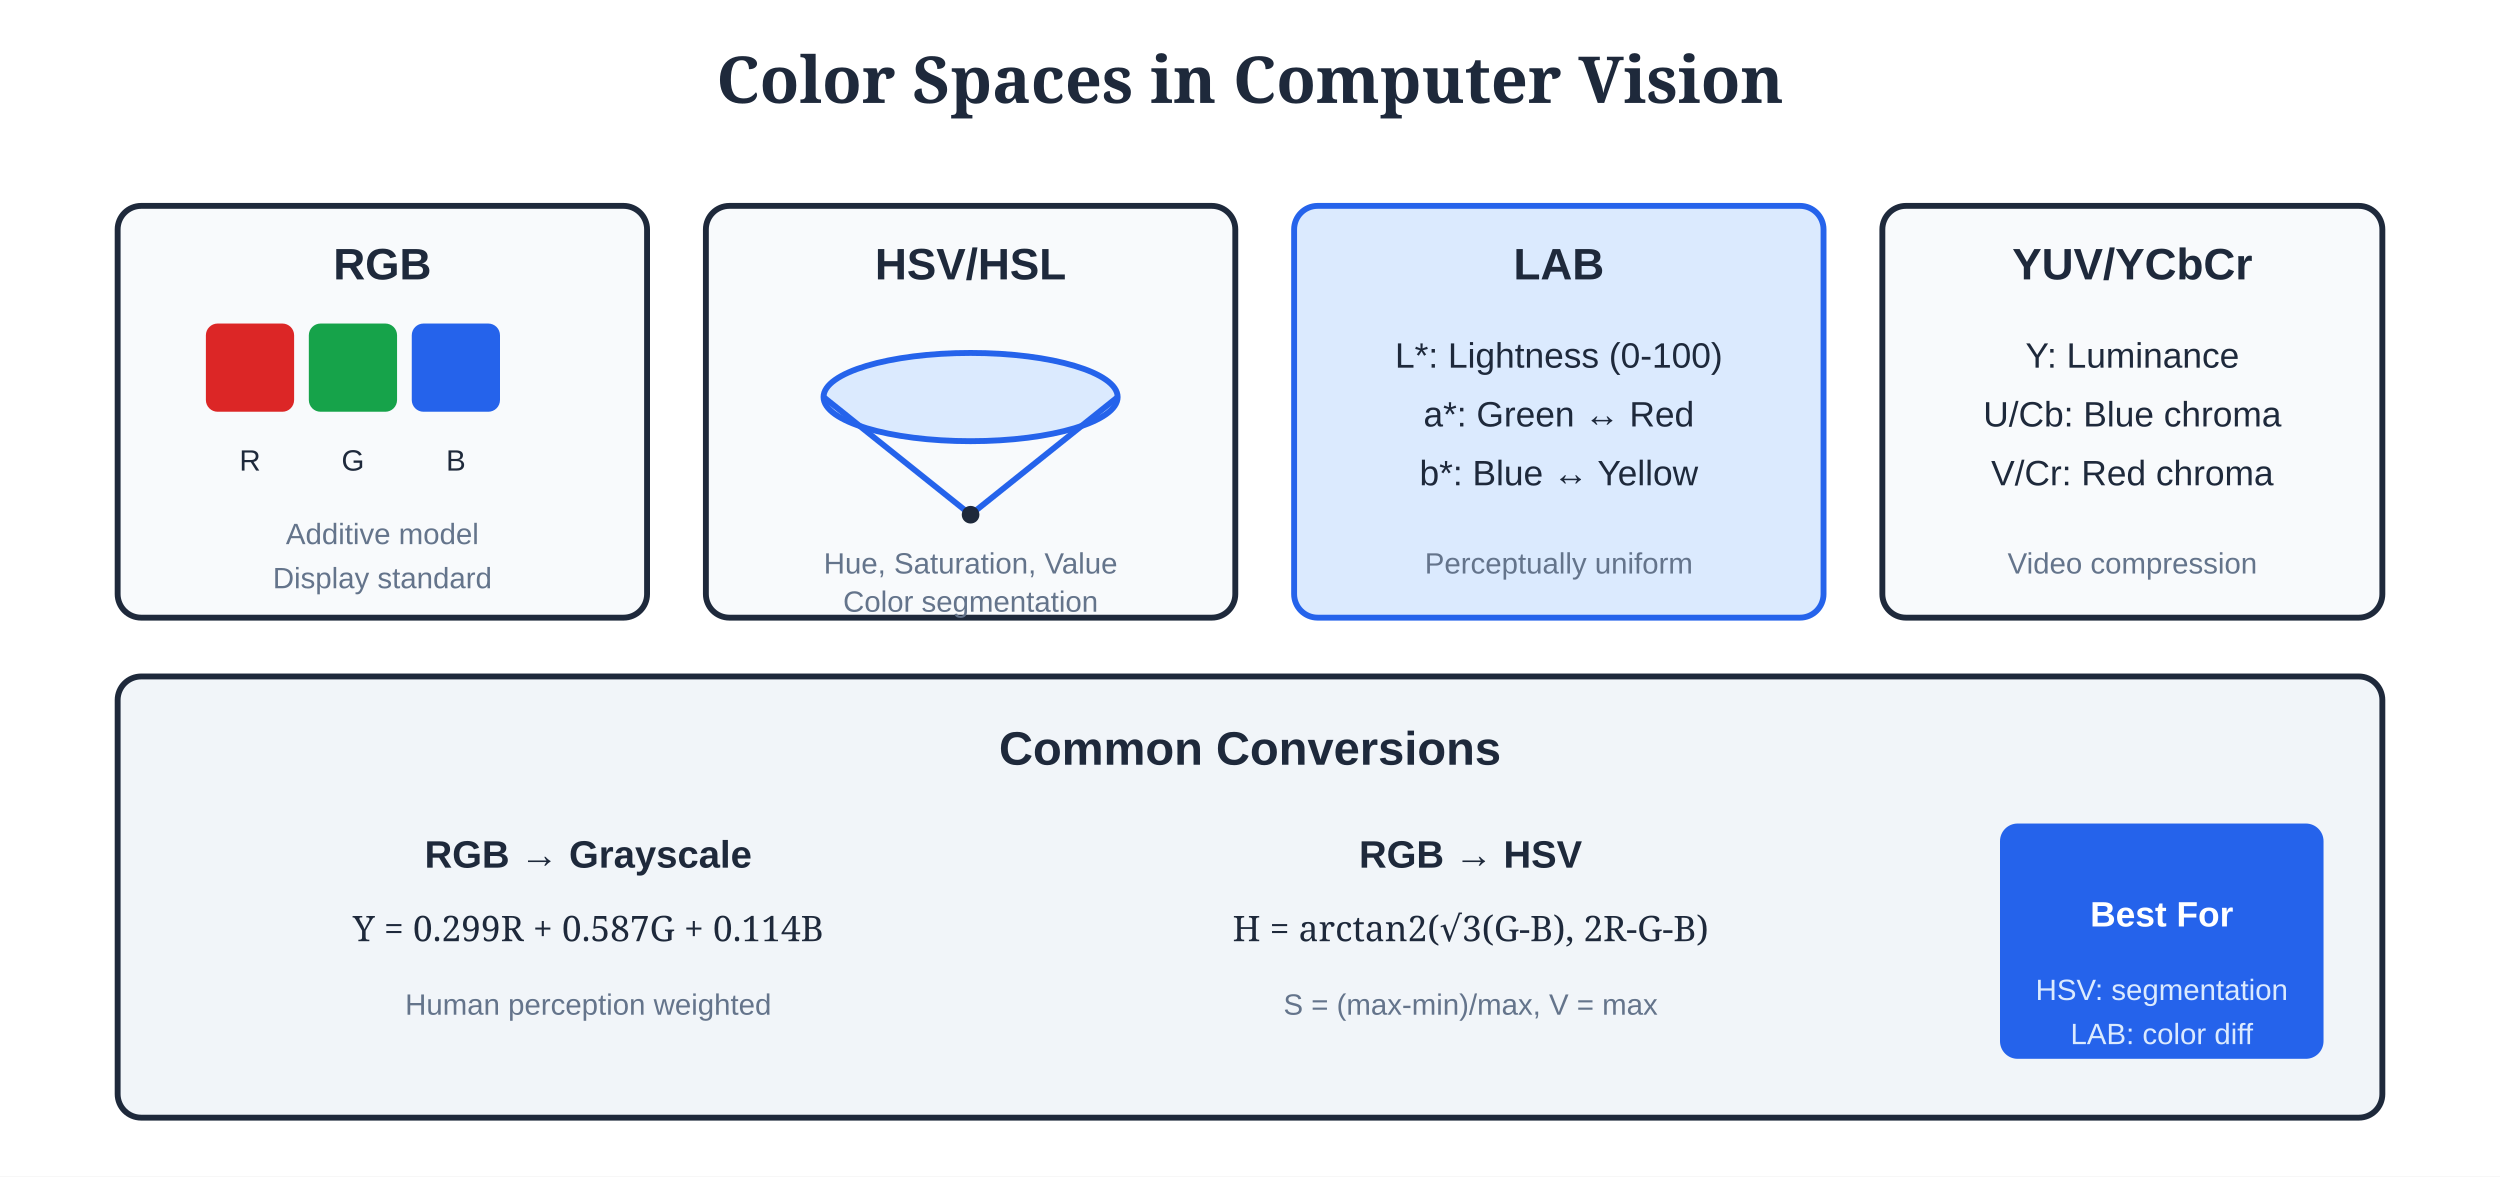
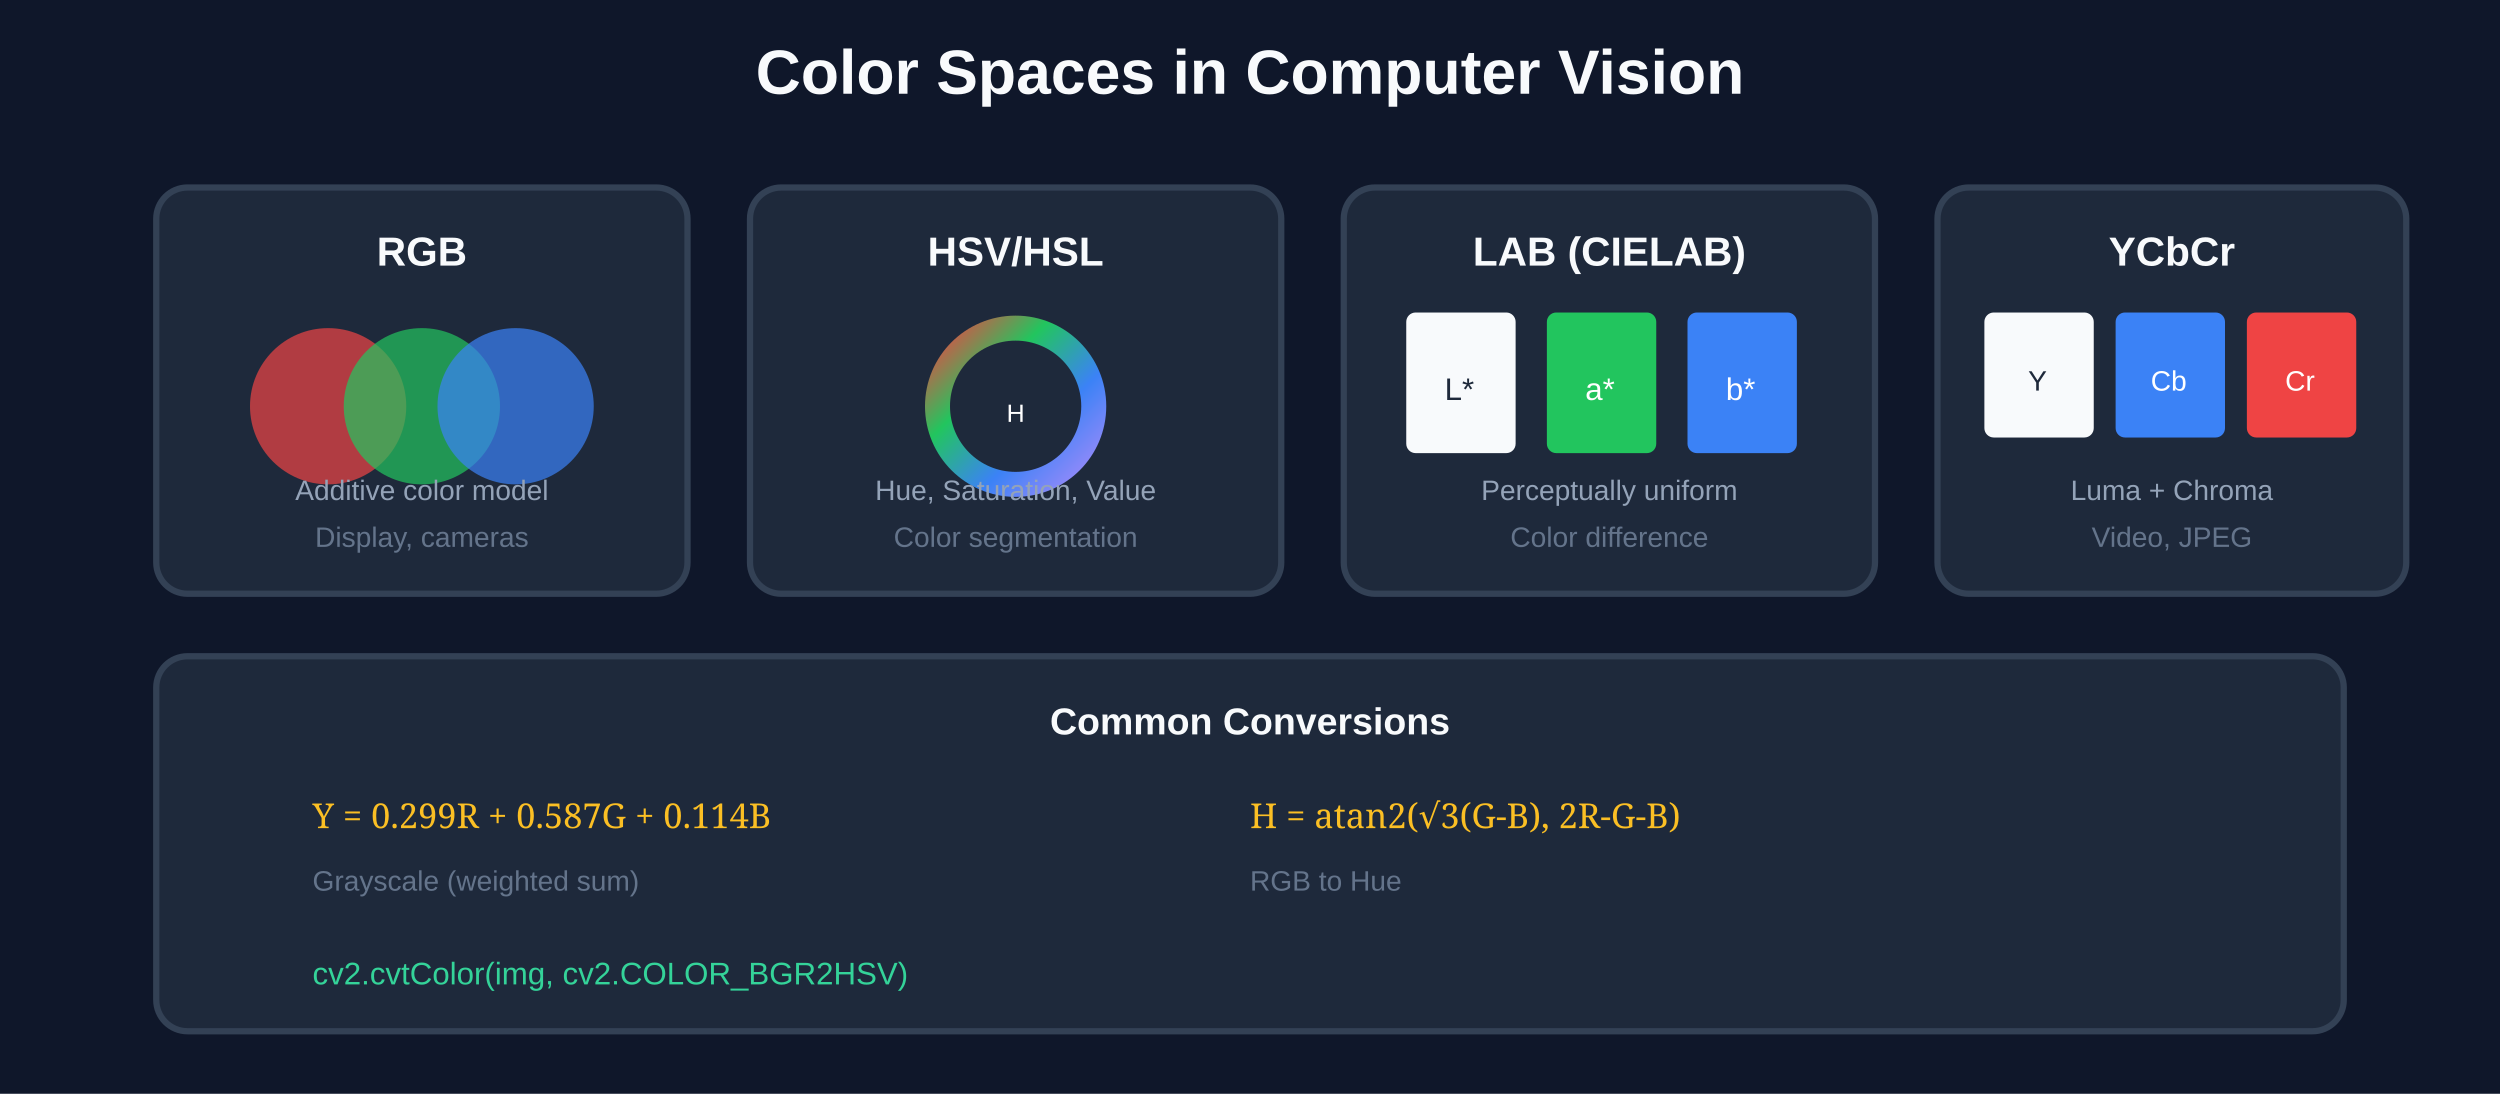
- <svg xmlns="http://www.w3.org/2000/svg" viewBox="0 0 850 400">
-   <rect width="850" height="400" fill="#ffffff" />
-   <text x="425" y="35" font-family="Georgia, serif" font-size="22" font-weight="bold" fill="#1e293b" text-anchor="middle">Color Spaces in Computer Vision</text>
-   <rect x="40" y="70" width="180" height="140" fill="#f8fafc" stroke="#1e293b" stroke-width="2" rx="8" />
-   <text x="130" y="95" font-family="Arial, sans-serif" font-size="15" font-weight="bold" fill="#1e293b" text-anchor="middle">RGB</text>
-   <rect x="70" y="110" width="30" height="30" fill="#dc2626" rx="4" />
-   <rect x="105" y="110" width="30" height="30" fill="#16a34a" rx="4" />
-   <rect x="140" y="110" width="30" height="30" fill="#2563eb" rx="4" />
-   <text x="85" y="160" font-family="Arial, sans-serif" font-size="10" fill="#1e293b" text-anchor="middle">R</text>
-   <text x="120" y="160" font-family="Arial, sans-serif" font-size="10" fill="#1e293b" text-anchor="middle">G</text>
-   <text x="155" y="160" font-family="Arial, sans-serif" font-size="10" fill="#1e293b" text-anchor="middle">B</text>
-   <text x="130" y="185" font-family="Arial, sans-serif" font-size="10" fill="#64748b" text-anchor="middle">Additive model</text>
-   <text x="130" y="200" font-family="Arial, sans-serif" font-size="10" fill="#64748b" text-anchor="middle">Display standard</text>
-   <rect x="240" y="70" width="180" height="140" fill="#f8fafc" stroke="#1e293b" stroke-width="2" rx="8" />
-   <text x="330" y="95" font-family="Arial, sans-serif" font-size="15" font-weight="bold" fill="#1e293b" text-anchor="middle">HSV/HSL</text>
-   <ellipse cx="330" cy="135" rx="50" ry="15" fill="#dbeafe" stroke="#2563eb" stroke-width="2" />
-   <line x1="280" y1="135" x2="330" y2="175" stroke="#2563eb" stroke-width="2" />
-   <line x1="380" y1="135" x2="330" y2="175" stroke="#2563eb" stroke-width="2" />
-   <circle cx="330" cy="175" r="3" fill="#1e293b" />
-   <text x="330" y="195" font-family="Arial, sans-serif" font-size="10" fill="#64748b" text-anchor="middle">Hue, Saturation, Value</text>
-   <text x="330" y="208" font-family="Arial, sans-serif" font-size="10" fill="#64748b" text-anchor="middle">Color segmentation</text>
-   <rect x="440" y="70" width="180" height="140" fill="#dbeafe" stroke="#2563eb" stroke-width="2" rx="8" />
-   <text x="530" y="95" font-family="Arial, sans-serif" font-size="15" font-weight="bold" fill="#1e293b" text-anchor="middle">LAB</text>
-   <text x="530" y="125" font-family="Arial, sans-serif" font-size="12" fill="#1e293b" text-anchor="middle">L*: Lightness (0-100)</text>
-   <text x="530" y="145" font-family="Arial, sans-serif" font-size="12" fill="#1e293b" text-anchor="middle">a*: Green ↔ Red</text>
-   <text x="530" y="165" font-family="Arial, sans-serif" font-size="12" fill="#1e293b" text-anchor="middle">b*: Blue ↔ Yellow</text>
-   <text x="530" y="195" font-family="Arial, sans-serif" font-size="10" fill="#64748b" text-anchor="middle">Perceptually uniform</text>
-   <rect x="640" y="70" width="170" height="140" fill="#f8fafc" stroke="#1e293b" stroke-width="2" rx="8" />
-   <text x="725" y="95" font-family="Arial, sans-serif" font-size="15" font-weight="bold" fill="#1e293b" text-anchor="middle">YUV/YCbCr</text>
-   <text x="725" y="125" font-family="Arial, sans-serif" font-size="12" fill="#1e293b" text-anchor="middle">Y: Luminance</text>
-   <text x="725" y="145" font-family="Arial, sans-serif" font-size="12" fill="#1e293b" text-anchor="middle">U/Cb: Blue chroma</text>
-   <text x="725" y="165" font-family="Arial, sans-serif" font-size="12" fill="#1e293b" text-anchor="middle">V/Cr: Red chroma</text>
-   <text x="725" y="195" font-family="Arial, sans-serif" font-size="10" fill="#64748b" text-anchor="middle">Video compression</text>
-   <rect x="40" y="230" width="770" height="150" fill="#f1f5f9" stroke="#1e293b" stroke-width="2" rx="8" />
-   <text x="425" y="260" font-family="Arial, sans-serif" font-size="16" font-weight="bold" fill="#1e293b" text-anchor="middle">Common Conversions</text>
-   <text x="200" y="295" font-family="Arial, sans-serif" font-size="13" font-weight="bold" fill="#1e293b" text-anchor="middle">RGB → Grayscale</text>
-   <text x="200" y="320" font-family="Georgia, serif" font-size="12" fill="#1e293b" text-anchor="middle">Y = 0.299R + 0.587G + 0.114B</text>
-   <text x="200" y="345" font-family="Arial, sans-serif" font-size="10" fill="#64748b" text-anchor="middle">Human perception weighted</text>
-   <text x="500" y="295" font-family="Arial, sans-serif" font-size="13" font-weight="bold" fill="#1e293b" text-anchor="middle">RGB → HSV</text>
-   <text x="500" y="320" font-family="Georgia, serif" font-size="12" fill="#1e293b" text-anchor="middle">H = arctan2(√3(G-B), 2R-G-B)</text>
-   <text x="500" y="345" font-family="Arial, sans-serif" font-size="10" fill="#64748b" text-anchor="middle">S = (max-min)/max, V = max</text>
-   <rect x="680" y="280" width="110" height="80" fill="#2563eb" rx="6" />
-   <text x="735" y="315" font-family="Arial, sans-serif" font-size="12" font-weight="bold" fill="#ffffff" text-anchor="middle">Best For</text>
-   <text x="735" y="340" font-family="Arial, sans-serif" font-size="10" fill="#dbeafe" text-anchor="middle">HSV: segmentation</text>
-   <text x="735" y="355" font-family="Arial, sans-serif" font-size="10" fill="#dbeafe" text-anchor="middle">LAB: color diff</text>
+ <svg xmlns="http://www.w3.org/2000/svg" viewBox="0 0 800 350">
+   <defs>
+     <linearGradient id="rgbGrad" x1="0%" y1="0%" x2="100%" y2="100%">
+       <stop offset="0%" style="stop-color:#ef4444" />
+       <stop offset="33%" style="stop-color:#22c55e" />
+       <stop offset="66%" style="stop-color:#3b82f6" />
+       <stop offset="100%" style="stop-color:#a78bfa" />
+     </linearGradient>
+   </defs>
+   <rect width="800" height="350" fill="#0f172a" />
+   <text x="400" y="30" text-anchor="middle" font-family="Arial, sans-serif" font-size="20" font-weight="bold" fill="#f8fafc">Color Spaces in Computer Vision</text>
+   <g transform="translate(50, 60)">
+     <rect width="170" height="130" rx="10" fill="#1e293b" stroke="#334155" stroke-width="2" />
+     <text x="85" y="25" text-anchor="middle" font-family="Arial, sans-serif" font-size="13" font-weight="bold" fill="#f8fafc">RGB</text>
+     <g transform="translate(25, 40)">
+       <circle cx="30" cy="30" r="25" fill="#ef4444" opacity="0.7" />
+       <circle cx="60" cy="30" r="25" fill="#22c55e" opacity="0.7" />
+       <circle cx="90" cy="30" r="25" fill="#3b82f6" opacity="0.7" />
+     </g>
+     <text x="85" y="100" text-anchor="middle" font-family="Arial, sans-serif" font-size="9" fill="#94a3b8">Additive color model</text>
+     <text x="85" y="115" text-anchor="middle" font-family="Arial, sans-serif" font-size="9" fill="#64748b">Display, cameras</text>
+   </g>
+   <g transform="translate(240, 60)">
+     <rect width="170" height="130" rx="10" fill="#1e293b" stroke="#334155" stroke-width="2" />
+     <text x="85" y="25" text-anchor="middle" font-family="Arial, sans-serif" font-size="13" font-weight="bold" fill="#f8fafc">HSV/HSL</text>
+     <g transform="translate(40, 40)">
+       <circle cx="45" cy="30" r="25" fill="none" stroke="url(#rgbGrad)" stroke-width="8" />
+       <text x="45" y="35" text-anchor="middle" font-family="Arial, sans-serif" font-size="8" fill="#fff">H</text>
+     </g>
+     <text x="85" y="100" text-anchor="middle" font-family="Arial, sans-serif" font-size="9" fill="#94a3b8">Hue, Saturation, Value</text>
+     <text x="85" y="115" text-anchor="middle" font-family="Arial, sans-serif" font-size="9" fill="#64748b">Color segmentation</text>
+   </g>
+   <g transform="translate(430, 60)">
+     <rect width="170" height="130" rx="10" fill="#1e293b" stroke="#334155" stroke-width="2" />
+     <text x="85" y="25" text-anchor="middle" font-family="Arial, sans-serif" font-size="13" font-weight="bold" fill="#f8fafc">LAB (CIELAB)</text>
+     <g transform="translate(20, 40)">
+       <rect width="35" height="45" rx="3" fill="#f8fafc" />
+       <text x="17" y="28" text-anchor="middle" font-family="Arial, sans-serif" font-size="10" fill="#1e293b">L*</text>
+       <rect x="45" width="35" height="45" rx="3" fill="#22c55e" />
+       <text x="62" y="28" text-anchor="middle" font-family="Arial, sans-serif" font-size="10" fill="#fff">a*</text>
+       <rect x="90" width="35" height="45" rx="3" fill="#3b82f6" />
+       <text x="107" y="28" text-anchor="middle" font-family="Arial, sans-serif" font-size="10" fill="#fff">b*</text>
+     </g>
+     <text x="85" y="100" text-anchor="middle" font-family="Arial, sans-serif" font-size="9" fill="#94a3b8">Perceptually uniform</text>
+     <text x="85" y="115" text-anchor="middle" font-family="Arial, sans-serif" font-size="9" fill="#64748b">Color difference</text>
+   </g>
+   <g transform="translate(620, 60)">
+     <rect width="150" height="130" rx="10" fill="#1e293b" stroke="#334155" stroke-width="2" />
+     <text x="75" y="25" text-anchor="middle" font-family="Arial, sans-serif" font-size="13" font-weight="bold" fill="#f8fafc">YCbCr</text>
+     <g transform="translate(15, 40)">
+       <rect width="35" height="40" rx="3" fill="#f8fafc" />
+       <text x="17" y="25" text-anchor="middle" font-family="Arial, sans-serif" font-size="9" fill="#1e293b">Y</text>
+       <rect x="42" width="35" height="40" rx="3" fill="#3b82f6" />
+       <text x="59" y="25" text-anchor="middle" font-family="Arial, sans-serif" font-size="9" fill="#fff">Cb</text>
+       <rect x="84" width="35" height="40" rx="3" fill="#ef4444" />
+       <text x="101" y="25" text-anchor="middle" font-family="Arial, sans-serif" font-size="9" fill="#fff">Cr</text>
+     </g>
+     <text x="75" y="100" text-anchor="middle" font-family="Arial, sans-serif" font-size="9" fill="#94a3b8">Luma + Chroma</text>
+     <text x="75" y="115" text-anchor="middle" font-family="Arial, sans-serif" font-size="9" fill="#64748b">Video, JPEG</text>
+   </g>
+   <g transform="translate(50, 210)">
+     <rect width="700" height="120" rx="10" fill="#1e293b" stroke="#334155" stroke-width="2" />
+     <text x="350" y="25" text-anchor="middle" font-family="Arial, sans-serif" font-size="12" font-weight="bold" fill="#f8fafc">Common Conversions</text>
+     <text x="50" y="55" font-family="Georgia, serif" font-size="11" fill="#fbbf24">Y = 0.299R + 0.587G + 0.114B</text>
+     <text x="50" y="75" font-family="Arial, sans-serif" font-size="9" fill="#64748b">Grayscale (weighted sum)</text>
+     <text x="350" y="55" font-family="Georgia, serif" font-size="11" fill="#fbbf24">H = atan2(√3(G-B), 2R-G-B)</text>
+     <text x="350" y="75" font-family="Arial, sans-serif" font-size="9" fill="#64748b">RGB to Hue</text>
+     <text x="50" y="105" font-family="Arial, sans-serif" font-size="10" fill="#34d399">cv2.cvtColor(img, cv2.COLOR_BGR2HSV)</text>
+   </g>
</svg>
